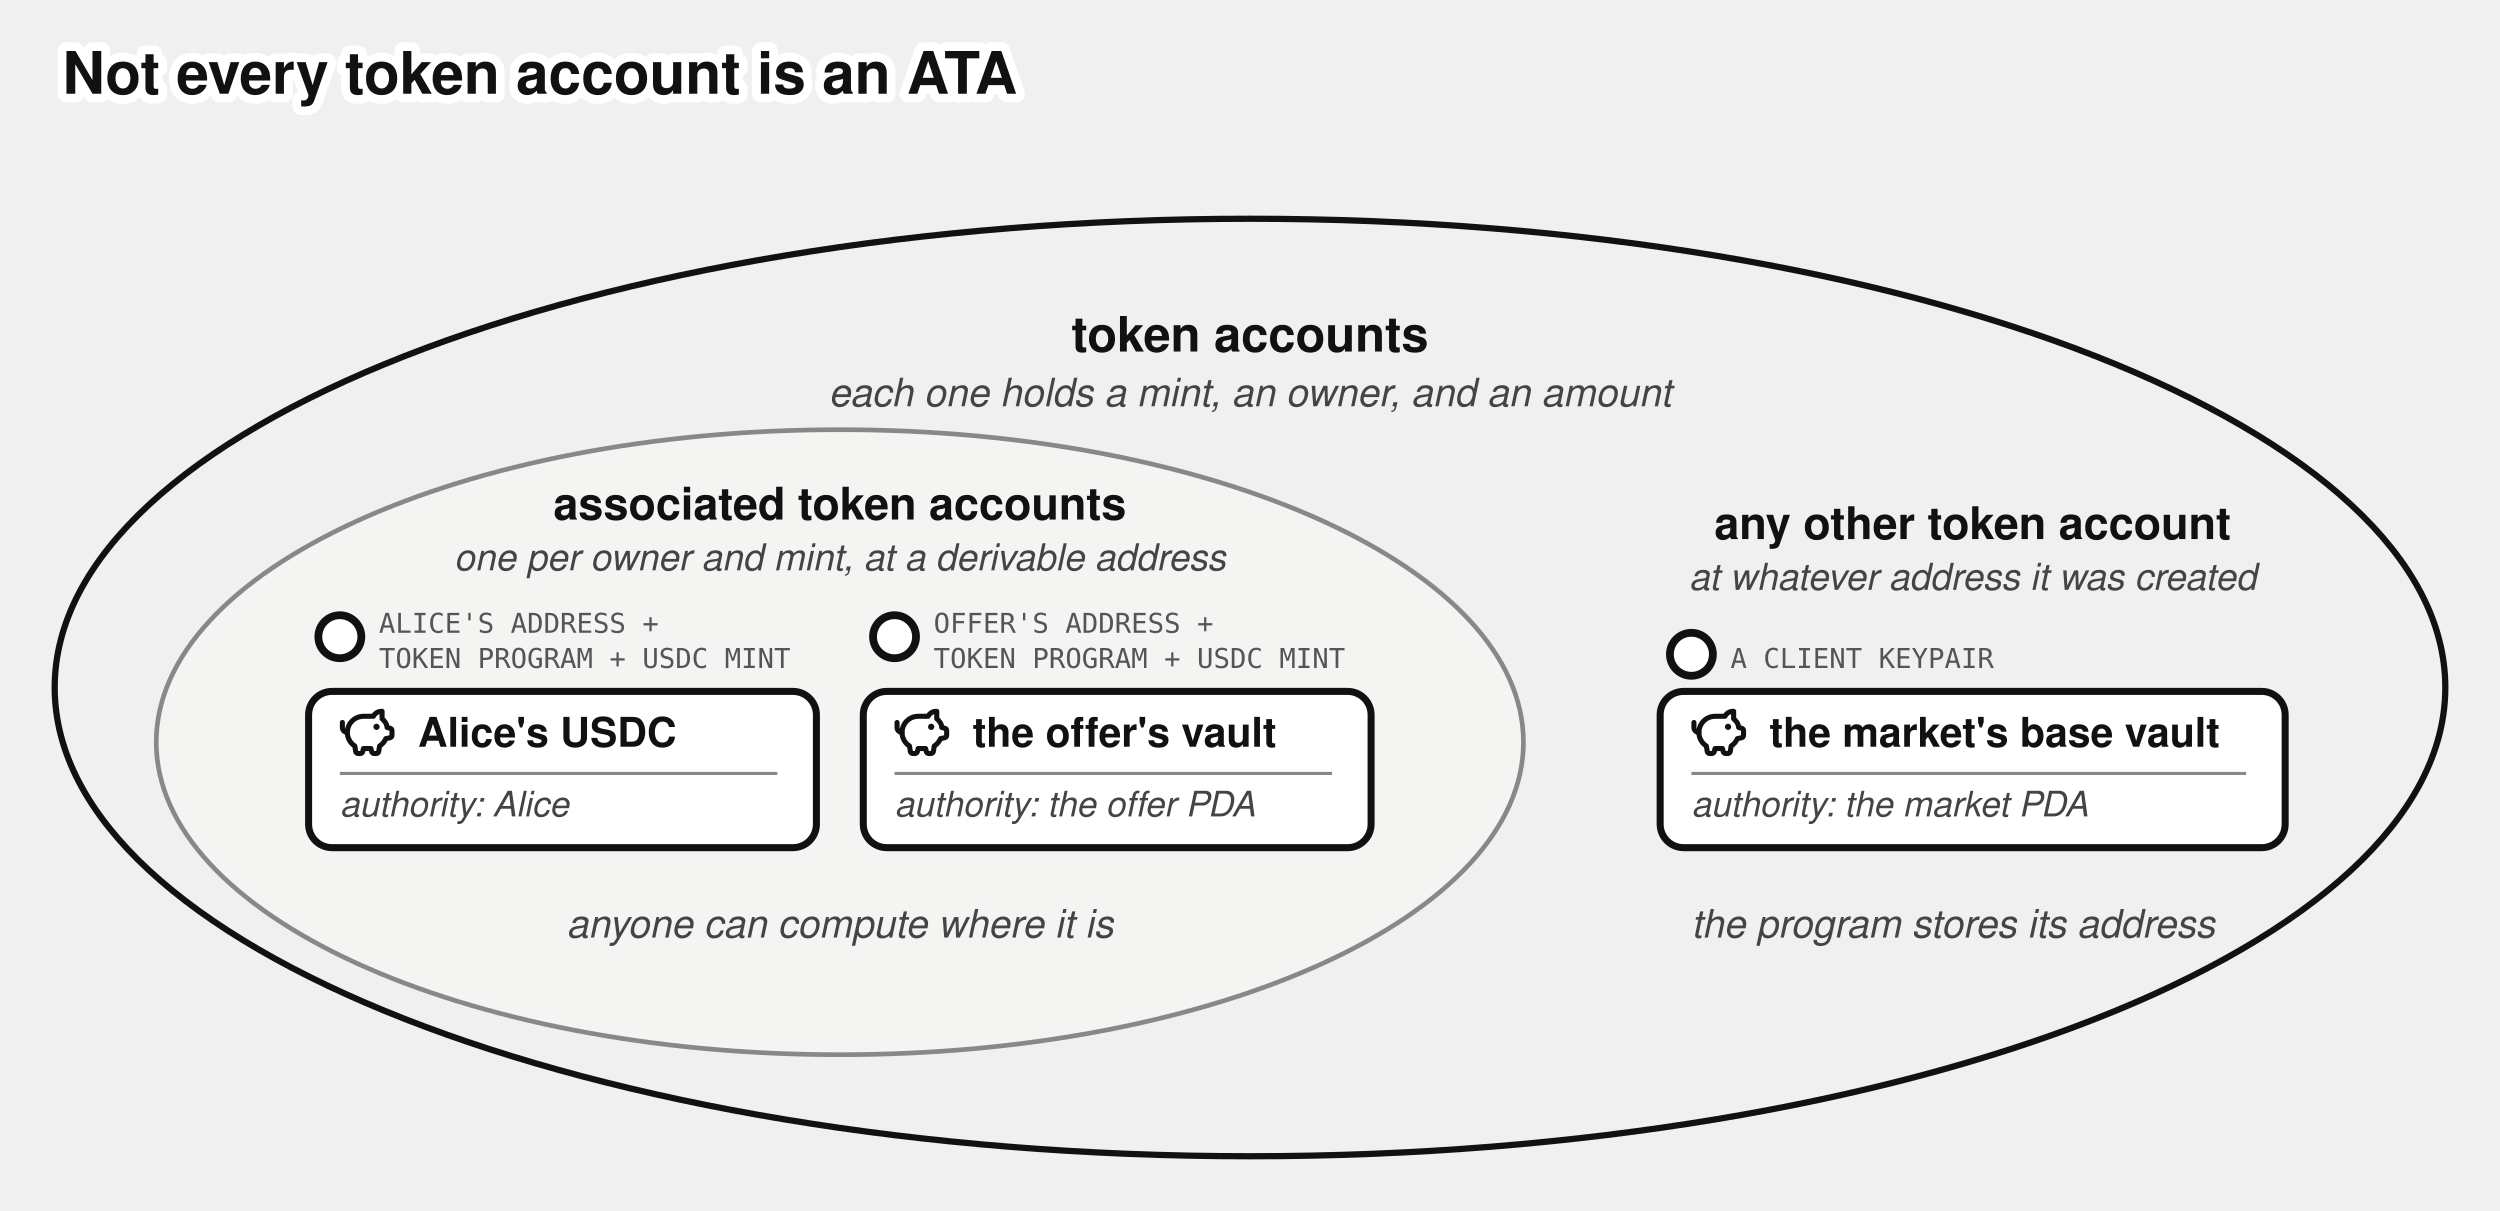
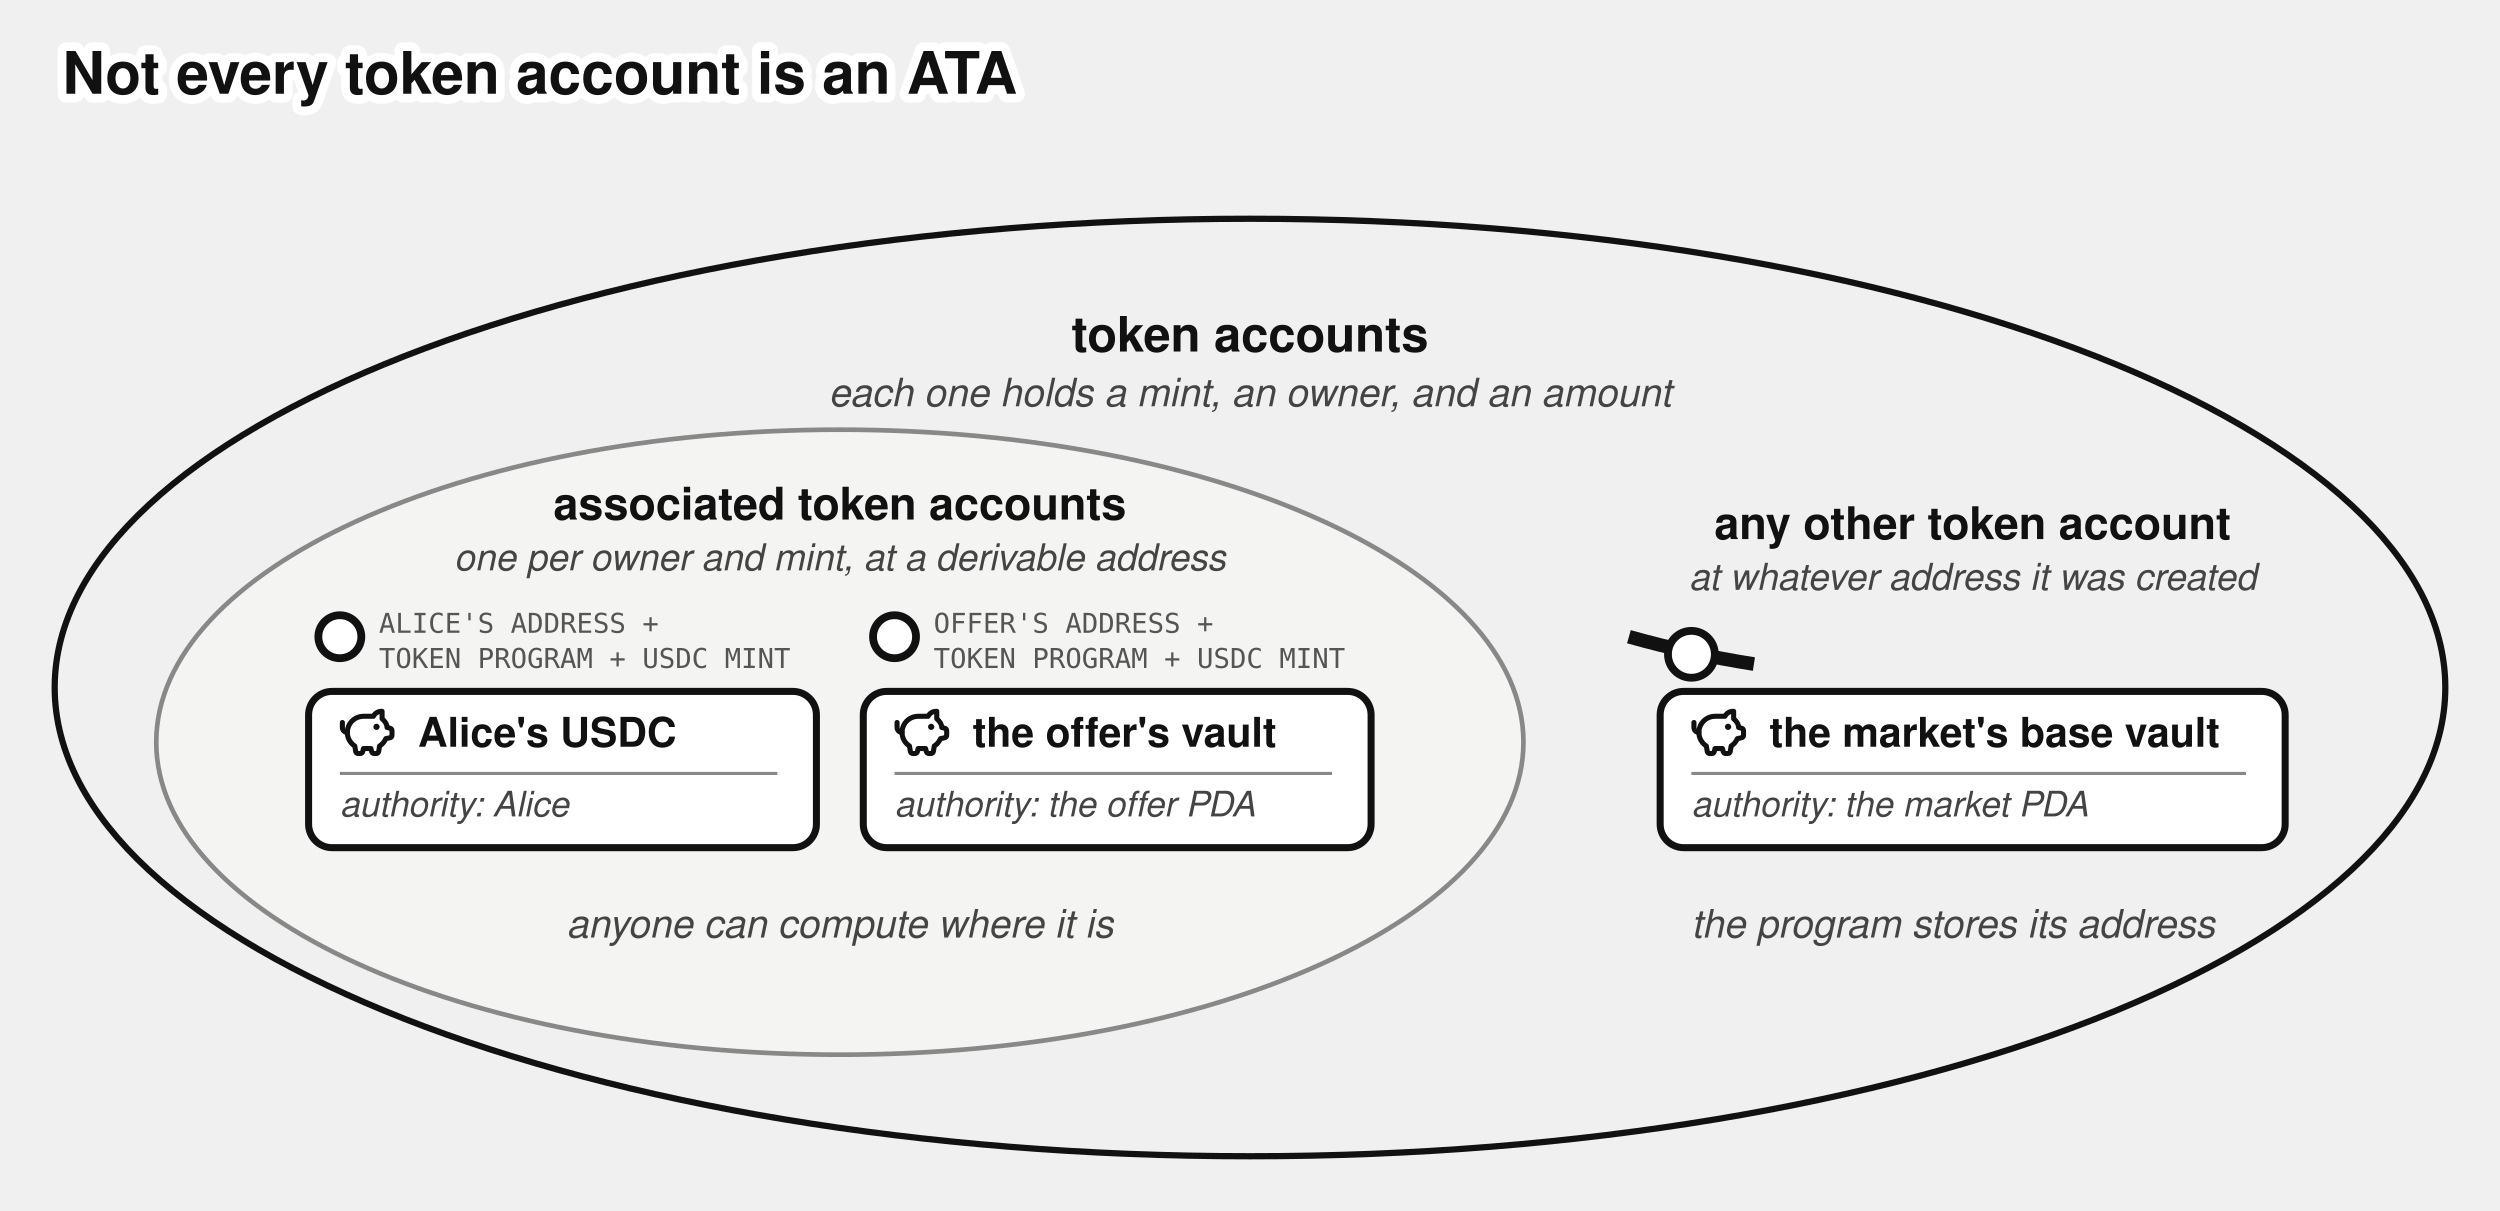
<svg xmlns="http://www.w3.org/2000/svg" viewBox="0 0 640 310" font-family="'Denim INK', Helvetica, Arial, sans-serif" fill="#111">
  <text stroke="#fff" stroke-width="4.5" paint-order="stroke" stroke-linejoin="round" x="16" y="24" font-size="15" font-weight="bold">Not every token account is an ATA</text>
  <ellipse cx="320" cy="176" rx="306" ry="120" fill="none" stroke="#111" stroke-width="1.6" />
  <text x="320" y="90" font-size="12.5" font-weight="bold" text-anchor="middle">token accounts</text>
  <text x="320" y="104" font-size="10" fill="#444" text-anchor="middle" font-style="italic">each one holds a mint, an owner, and an amount</text>
  <ellipse cx="215" cy="190" rx="175" ry="80" fill="#f4f4f2" stroke="#888" stroke-width="1.2" />
  <text x="215" y="133" font-size="11.5" font-weight="bold" text-anchor="middle">associated token accounts</text>
  <text x="215" y="146" font-size="9.5" fill="#444" text-anchor="middle" font-style="italic">one per owner and mint, at a derivable address</text>
  <circle cx="87" cy="163" r="5.5" fill="#fff" stroke="#111" stroke-width="2" />
  <text x="97" y="162" font-size="7" font-family="'Andale Mono', monospace" fill="#555">ALICE'S ADDRESS +</text>
  <text x="97" y="171" font-size="7" font-family="'Andale Mono', monospace" fill="#555">TOKEN PROGRAM + USDC MINT</text>
  <g>
    <rect x="79" y="177" width="130" height="40" rx="6" fill="#fff" stroke="#111" stroke-width="1.8" />
    <g transform="translate(87,180.5)">
      <g transform="translate(-0.624,-0.624) scale(0.6353)" fill="none" stroke="#111" stroke-linecap="round" stroke-linejoin="round" stroke-width="2.047">
        <path d="M14.5 5.5h-4A6.5 6.5 0 0 0 7 17.478l.288 1.738c.07.423.105.635.202.798a1 1 0 0 0 .49.416c.178.07.392.07.822.07c.397 0 .596 0 .764-.062a1 1 0 0 0 .479-.374c.1-.148.15-.34.246-.727l.209-.837h3l.21.837c.096.386.144.58.245.727a1 1 0 0 0 .479.374c.168.062.367.062.764.062c.43 0 .644 0 .821-.07a1 1 0 0 0 .49-.416c.098-.163.133-.375.203-.798L17 17.478a6.5 6.5 0 0 0 2.502-2.978l.89-.178c.77-.154 1.155-.231 1.381-.508c.227-.276.227-.669.227-1.453v-.3c0-.75 0-1.124-.212-1.396c-.212-.27-.575-.362-1.303-.544L20 10c0-1.5-1.167-2.833-2-3.5v-3h-.264c-1.37 0-2.623.774-3.236 2" />
        <path d="M15.875 9.75h-.125m.25 0a.25.25 0 1 1-.5 0a.25.25 0 0 1 .5 0M2 8v2a2 2 0 0 0 2 2" />
      </g>
    </g>
    <text x="107" y="191.175" font-size="10.5" font-weight="bold">Alice's USDC</text>
    <line x1="87" y1="198" x2="199" y2="198" stroke="#888" stroke-width="0.8" />
    <text x="87" y="209" font-size="9" fill="#444" font-style="italic">authority: Alice</text>
  </g>
  <circle cx="229" cy="163" r="5.5" fill="#fff" stroke="#111" stroke-width="2" />
  <text x="239" y="162" font-size="7" font-family="'Andale Mono', monospace" fill="#555">OFFER'S ADDRESS +</text>
  <text x="239" y="171" font-size="7" font-family="'Andale Mono', monospace" fill="#555">TOKEN PROGRAM + USDC MINT</text>
  <g>
    <rect x="221" y="177" width="130" height="40" rx="6" fill="#fff" stroke="#111" stroke-width="1.8" />
    <g transform="translate(229,180.5)">
      <g transform="translate(-0.624,-0.624) scale(0.6353)" fill="none" stroke="#111" stroke-linecap="round" stroke-linejoin="round" stroke-width="2.047">
        <path d="M14.5 5.5h-4A6.5 6.5 0 0 0 7 17.478l.288 1.738c.07.423.105.635.202.798a1 1 0 0 0 .49.416c.178.07.392.07.822.07c.397 0 .596 0 .764-.062a1 1 0 0 0 .479-.374c.1-.148.15-.34.246-.727l.209-.837h3l.21.837c.096.386.144.58.245.727a1 1 0 0 0 .479.374c.168.062.367.062.764.062c.43 0 .644 0 .821-.07a1 1 0 0 0 .49-.416c.098-.163.133-.375.203-.798L17 17.478a6.5 6.5 0 0 0 2.502-2.978l.89-.178c.77-.154 1.155-.231 1.381-.508c.227-.276.227-.669.227-1.453v-.3c0-.75 0-1.124-.212-1.396c-.212-.27-.575-.362-1.303-.544L20 10c0-1.5-1.167-2.833-2-3.5v-3h-.264c-1.37 0-2.623.774-3.236 2" />
        <path d="M15.875 9.75h-.125m.25 0a.25.25 0 1 1-.5 0a.25.25 0 0 1 .5 0M2 8v2a2 2 0 0 0 2 2" />
      </g>
    </g>
    <text x="249" y="191.175" font-size="10.5" font-weight="bold">the offer's vault</text>
    <line x1="229" y1="198" x2="341" y2="198" stroke="#888" stroke-width="0.8" />
    <text x="229" y="209" font-size="9" fill="#444" font-style="italic">authority: the offer PDA</text>
  </g>
  <text x="215" y="240" font-size="10" fill="#444" text-anchor="middle" font-style="italic">anyone can compute where it is</text>
  <text x="505" y="138" font-size="11.5" font-weight="bold" text-anchor="middle">any other token account</text>
  <text x="505" y="151" font-size="9.5" fill="#444" text-anchor="middle" font-style="italic">at whatever address it was created</text>
-   <circle cx="433" cy="167.5" r="5.5" fill="#fff" stroke="#111" stroke-width="2" />
-   <text x="443" y="171" font-size="7" font-family="'Andale Mono', monospace" fill="#555">A CLIENT KEYPAIR</text>
+   <path d="M 417,163 Q 433,167.5 449,170" fill="none" stroke="#111" stroke-width="3.5" />
+   <circle cx="433" cy="167.5" r="6" fill="#fff" stroke="#111" stroke-width="2" />
  <g>
    <rect x="425" y="177" width="160" height="40" rx="6" fill="#fff" stroke="#111" stroke-width="1.8" />
    <g transform="translate(433,180.5)">
      <g transform="translate(-0.624,-0.624) scale(0.6353)" fill="none" stroke="#111" stroke-linecap="round" stroke-linejoin="round" stroke-width="2.047">
        <path d="M14.5 5.5h-4A6.5 6.5 0 0 0 7 17.478l.288 1.738c.07.423.105.635.202.798a1 1 0 0 0 .49.416c.178.07.392.07.822.07c.397 0 .596 0 .764-.062a1 1 0 0 0 .479-.374c.1-.148.15-.34.246-.727l.209-.837h3l.21.837c.096.386.144.58.245.727a1 1 0 0 0 .479.374c.168.062.367.062.764.062c.43 0 .644 0 .821-.07a1 1 0 0 0 .49-.416c.098-.163.133-.375.203-.798L17 17.478a6.5 6.5 0 0 0 2.502-2.978l.89-.178c.77-.154 1.155-.231 1.381-.508c.227-.276.227-.669.227-1.453v-.3c0-.75 0-1.124-.212-1.396c-.212-.27-.575-.362-1.303-.544L20 10c0-1.5-1.167-2.833-2-3.5v-3h-.264c-1.37 0-2.623.774-3.236 2" />
        <path d="M15.875 9.75h-.125m.25 0a.25.25 0 1 1-.5 0a.25.25 0 0 1 .5 0M2 8v2a2 2 0 0 0 2 2" />
      </g>
    </g>
    <text x="453" y="191.175" font-size="10.5" font-weight="bold">the market's base vault</text>
    <line x1="433" y1="198" x2="575" y2="198" stroke="#888" stroke-width="0.8" />
    <text x="433" y="209" font-size="9" fill="#444" font-style="italic">authority: the market PDA</text>
  </g>
  <text x="500" y="240" font-size="10" fill="#444" text-anchor="middle" font-style="italic">the program stores its address</text>
</svg>
